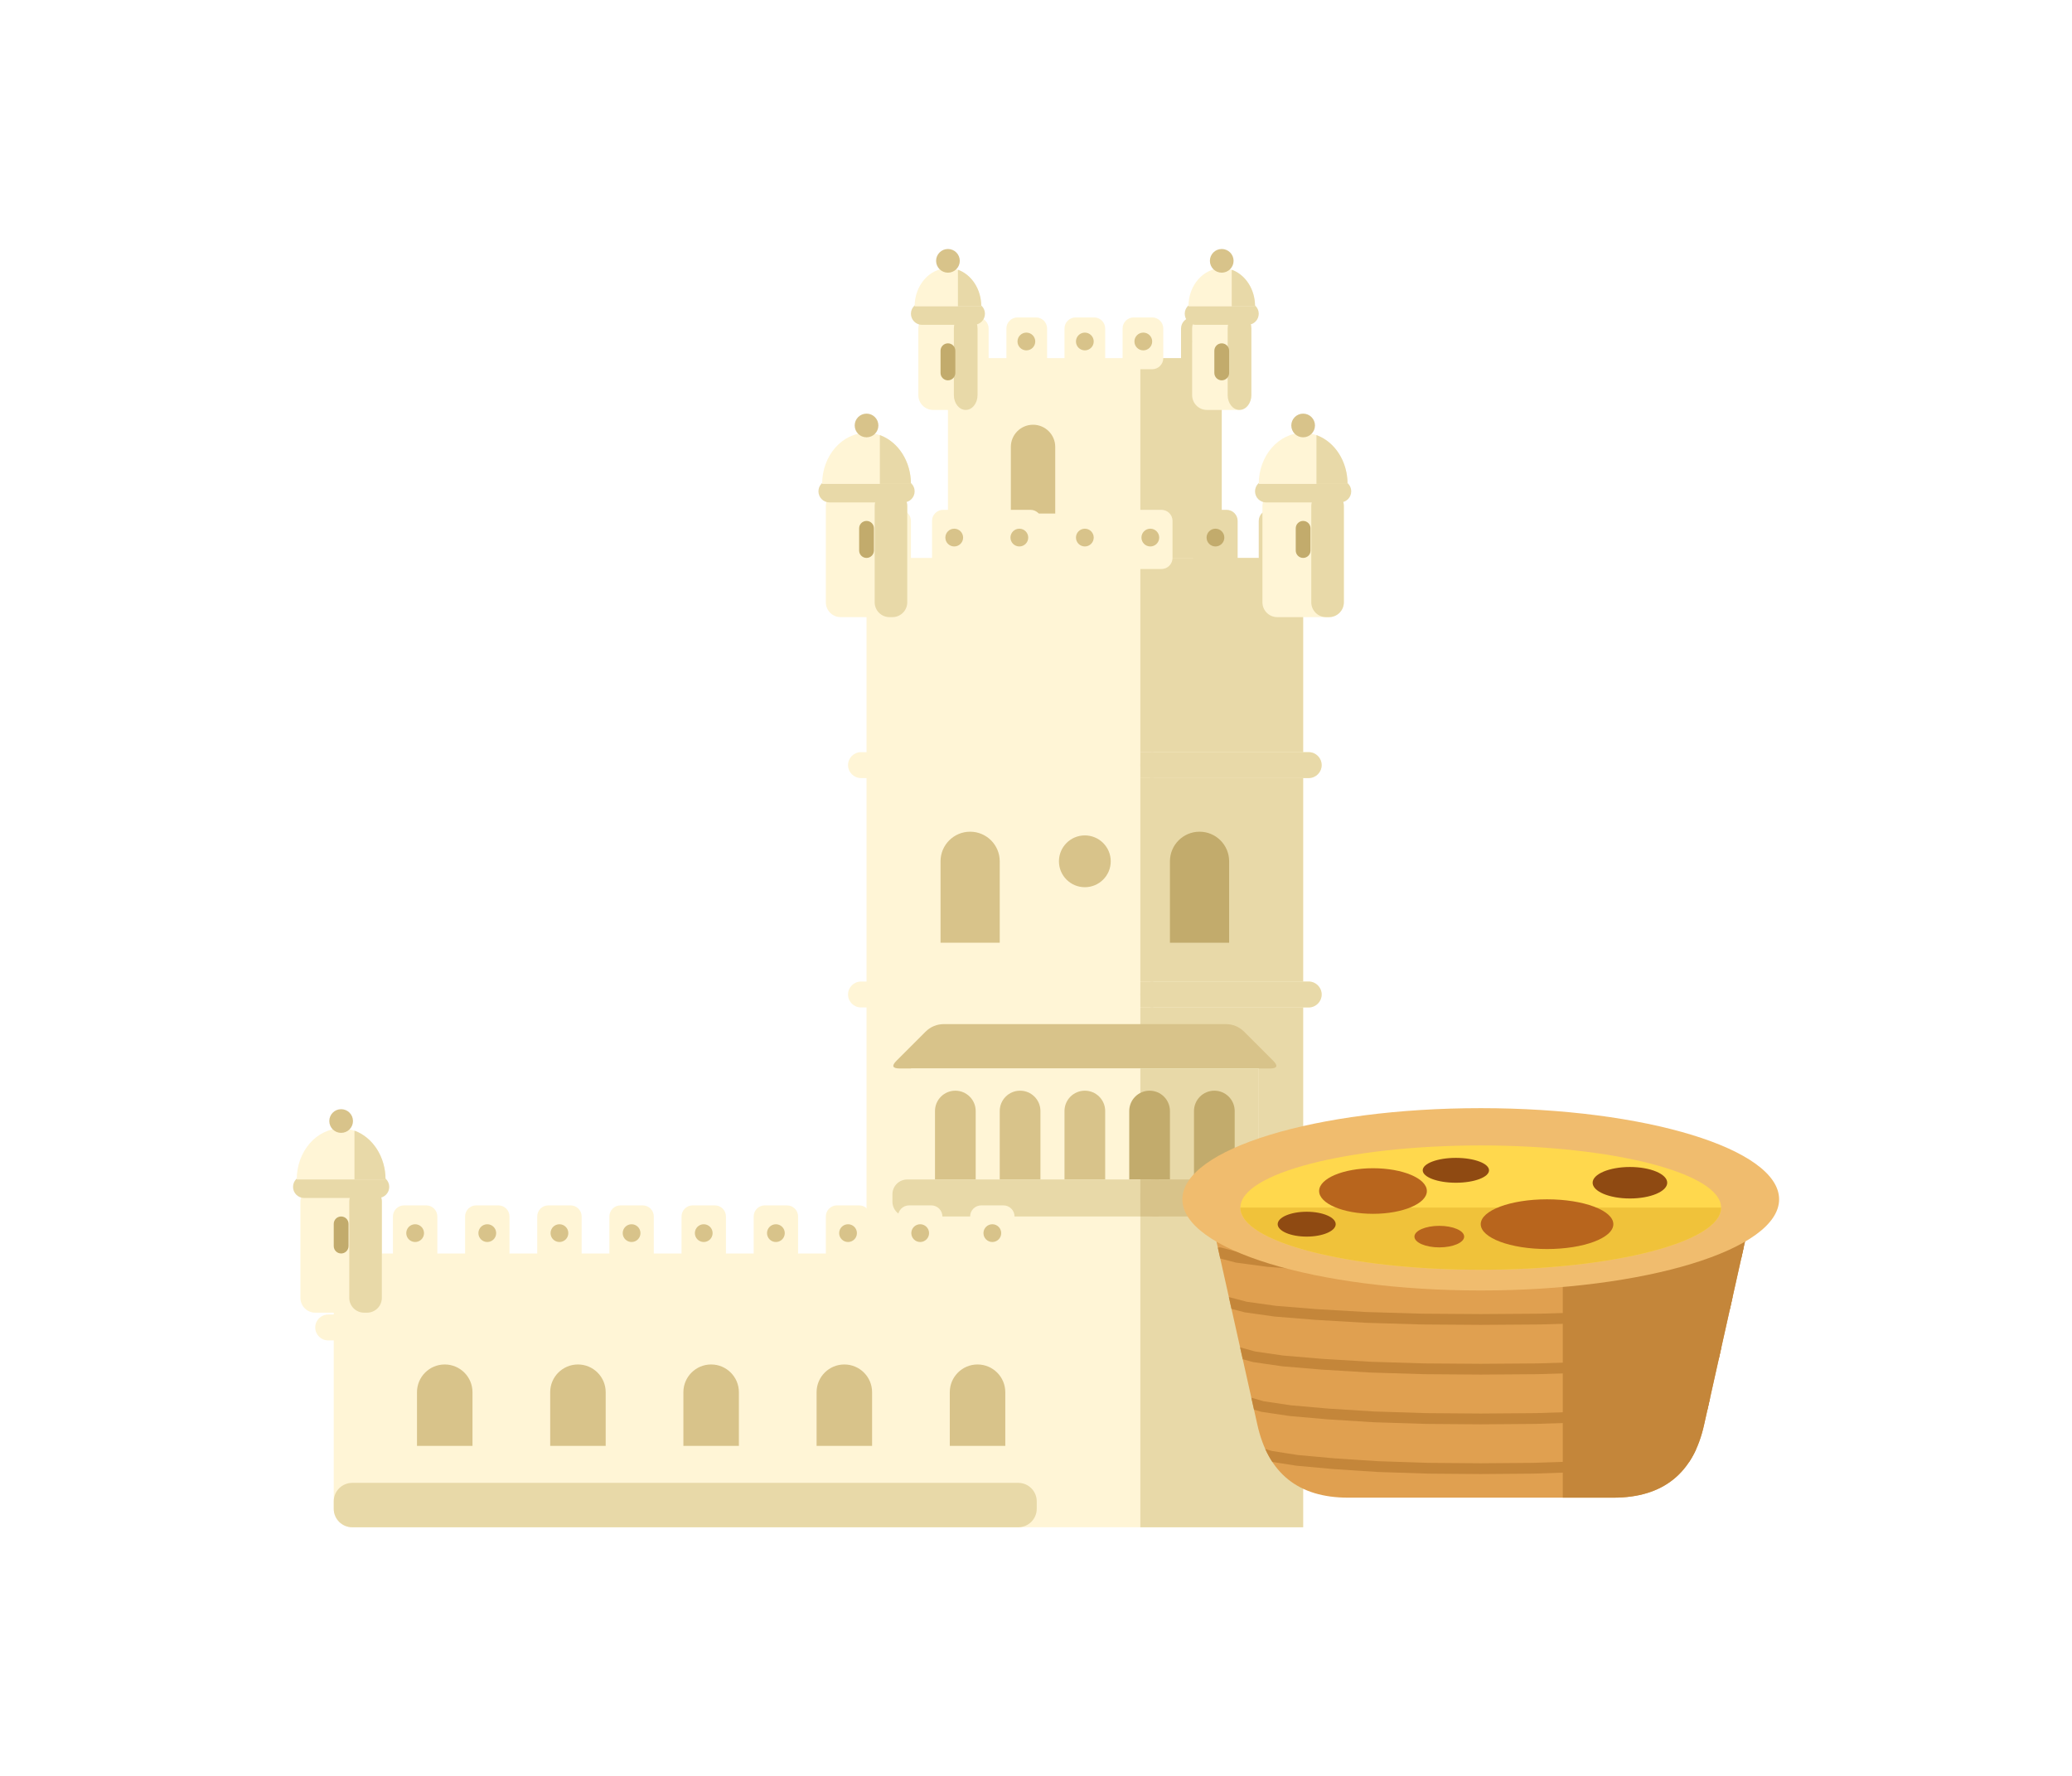
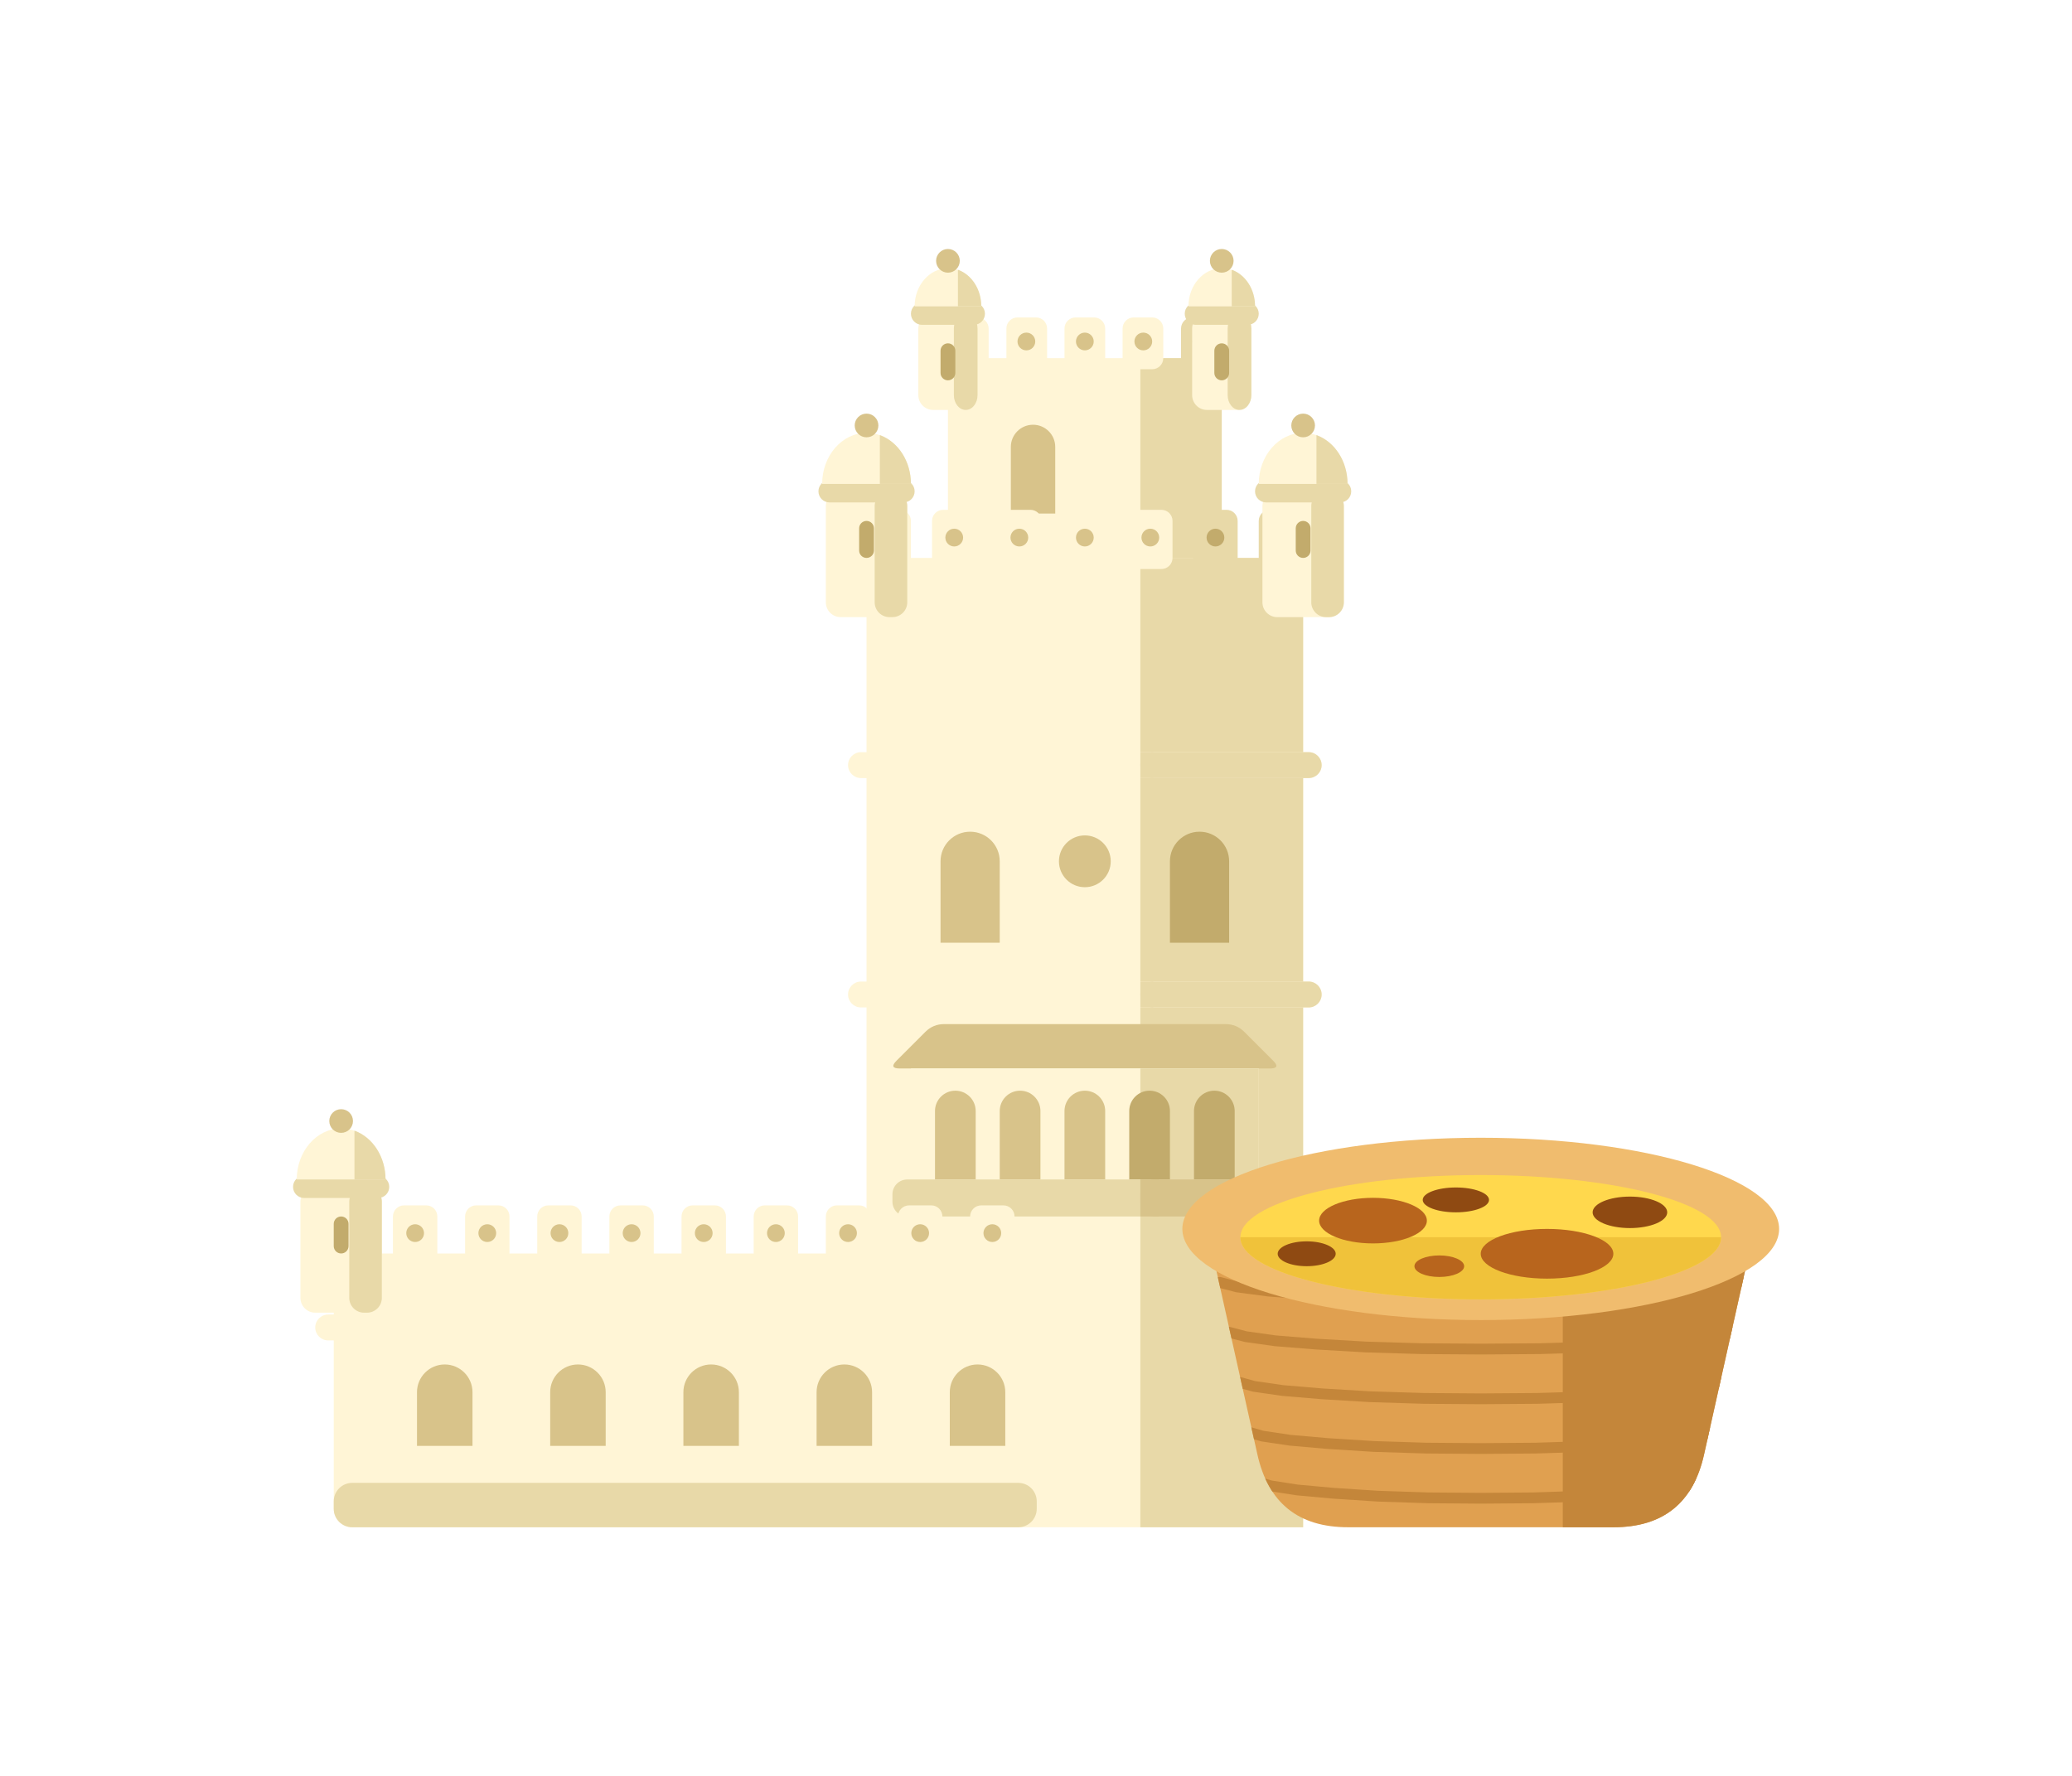
<svg xmlns="http://www.w3.org/2000/svg" viewBox="0 0 560 480" width="560" height="480">
  <g transform="translate(-9.8 -7.2)">
    <rect x="266" y="104" width="74" height="58" fill="#FFF5D6" />
    <rect x="318" y="104" width="22" height="58" fill="#E8D9A8" />
    <rect x="266" y="93" width="11" height="14" rx="3" fill="#FFF5D6" />
    <circle cx="271.5" cy="99.5" r="2.4" fill="#D8C38A" />
    <rect x="281.8" y="93" width="11" height="14" rx="3" fill="#FFF5D6" />
    <circle cx="287.2" cy="99.5" r="2.4" fill="#D8C38A" />
    <rect x="297.5" y="93" width="11" height="14" rx="3" fill="#FFF5D6" />
    <circle cx="303" cy="99.5" r="2.4" fill="#D8C38A" />
    <rect x="313.2" y="93" width="11" height="14" rx="3" fill="#FFF5D6" />
    <circle cx="318.8" cy="99.5" r="2.4" fill="#D8C38A" />
    <rect x="329" y="93" width="11" height="14" rx="3" fill="#E8D9A8" />
    <circle cx="334.5" cy="99.5" r="2.4" fill="#C2AB6C" />
    <path d="M283 146V128A6 6 0 0 1 295 128V146Z" fill="#D8C38A" />
    <rect x="258" y="92" width="16" height="26" rx="4" fill="#FFF5D6" />
    <rect x="267.6" y="92" width="6.4" height="26" rx="4" fill="#E8D9A8" />
    <rect x="256" y="89" width="20" height="6" rx="3" fill="#E8D9A8" />
    <rect x="264" y="100" width="4" height="10" rx="2" fill="#C2AB6C" />
    <path d="M257 90A9 10.3 0 0 1 275 90Z" fill="#FFF5D6" />
    <path d="M268.7 80.1A9 10.3 0 0 1 275 90H268.7Z" fill="#E8D9A8" />
    <circle cx="266" cy="77.7" r="3.2" fill="#D8C38A" />
    <rect x="332" y="92" width="16" height="26" rx="4" fill="#FFF5D6" />
    <rect x="341.6" y="92" width="6.4" height="26" rx="4" fill="#E8D9A8" />
    <rect x="330" y="89" width="20" height="6" rx="3" fill="#E8D9A8" />
    <rect x="338" y="100" width="4" height="10" rx="2" fill="#C2AB6C" />
    <path d="M331 90A9 10.3 0 0 1 349 90Z" fill="#FFF5D6" />
    <path d="M342.7 80.1A9 10.3 0 0 1 349 90H342.7Z" fill="#E8D9A8" />
    <circle cx="340" cy="77.7" r="3.2" fill="#D8C38A" />
    <rect x="244" y="158" width="118" height="262" fill="#FFF5D6" />
    <rect x="318" y="158" width="44" height="262" fill="#E8D9A8" />
    <rect x="244" y="145" width="12" height="16" rx="3" fill="#FFF5D6" />
    <circle cx="250" cy="152.5" r="2.4" fill="#D8C38A" />
    <rect x="261.7" y="145" width="12" height="16" rx="3" fill="#FFF5D6" />
    <circle cx="267.7" cy="152.5" r="2.4" fill="#D8C38A" />
    <rect x="279.3" y="145" width="12" height="16" rx="3" fill="#FFF5D6" />
    <circle cx="285.3" cy="152.5" r="2.4" fill="#D8C38A" />
    <rect x="297" y="145" width="12" height="16" rx="3" fill="#FFF5D6" />
    <circle cx="303" cy="152.5" r="2.4" fill="#D8C38A" />
    <rect x="314.7" y="145" width="12" height="16" rx="3" fill="#FFF5D6" />
    <circle cx="320.7" cy="152.5" r="2.4" fill="#D8C38A" />
    <rect x="332.3" y="145" width="12" height="16" rx="3" fill="#E8D9A8" />
    <circle cx="338.3" cy="152.5" r="2.4" fill="#C2AB6C" />
    <rect x="350" y="145" width="12" height="16" rx="3" fill="#E8D9A8" />
    <circle cx="356" cy="152.5" r="2.4" fill="#C2AB6C" />
    <rect x="239" y="210.5" width="128" height="7" rx="3.5" fill="#FFF5D6" />
    <rect x="318" y="210.5" width="49" height="7" rx="3.5" fill="#E8D9A8" />
    <rect x="318" y="210.5" width="3.5" height="7" fill="#E8D9A8" />
    <rect x="239" y="272.5" width="128" height="7" rx="3.5" fill="#FFF5D6" />
    <rect x="318" y="272.5" width="49" height="7" rx="3.5" fill="#E8D9A8" />
    <rect x="318" y="272.5" width="3.5" height="7" fill="#E8D9A8" />
    <path d="M264 262V240A8 8 0 0 1 280 240V262Z" fill="#D8C38A" />
    <path d="M326 262V240A8 8 0 0 1 342 240V262Z" fill="#C2AB6C" />
    <circle cx="303" cy="240" r="7" fill="#D8C38A" />
    <path d="M253 296Q250 296 252.1 293.9L259.9 286.1Q262 284 265 284L341 284Q344 284 346.1 286.1L353.9 293.9Q356 296 353 296Z" fill="#D8C38A" />
    <rect x="256" y="296" width="94" height="36" fill="#FFF5D6" />
    <rect x="318" y="296" width="32" height="36" fill="#E8D9A8" />
    <path d="M262.5 326V307.5A5.5 5.5 0 0 1 273.5 307.5V326Z" fill="#D8C38A" />
    <path d="M280 326V307.5A5.5 5.5 0 0 1 291 307.5V326Z" fill="#D8C38A" />
    <path d="M297.5 326V307.5A5.5 5.5 0 0 1 308.5 307.5V326Z" fill="#D8C38A" />
    <path d="M315 326V307.5A5.5 5.5 0 0 1 326 307.5V326Z" fill="#C2AB6C" />
    <path d="M332.5 326V307.5A5.5 5.5 0 0 1 343.5 307.5V326Z" fill="#C2AB6C" />
    <rect x="251" y="326" width="104" height="10" rx="4" fill="#E8D9A8" />
    <rect x="318" y="326" width="37" height="10" rx="4" fill="#D8C38A" />
    <rect x="318" y="326" width="5" height="10" fill="#D8C38A" />
    <rect x="233" y="140" width="22" height="34" rx="4" fill="#FFF5D6" />
    <rect x="246.2" y="140" width="8.8" height="34" rx="4" fill="#E8D9A8" />
    <rect x="231" y="137" width="26" height="6" rx="3" fill="#E8D9A8" />
    <rect x="242" y="148" width="4" height="10" rx="2" fill="#C2AB6C" />
    <path d="M232 138A12 13.8 0 0 1 256 138Z" fill="#FFF5D6" />
    <path d="M247.6 124.8A12 13.8 0 0 1 256 138H247.6Z" fill="#E8D9A8" />
    <circle cx="244" cy="122.2" r="3.2" fill="#D8C38A" />
    <rect x="351" y="140" width="22" height="34" rx="4" fill="#FFF5D6" />
    <rect x="364.2" y="140" width="8.8" height="34" rx="4" fill="#E8D9A8" />
    <rect x="349" y="137" width="26" height="6" rx="3" fill="#E8D9A8" />
    <rect x="360" y="148" width="4" height="10" rx="2" fill="#C2AB6C" />
    <path d="M350 138A12 13.8 0 0 1 374 138Z" fill="#FFF5D6" />
    <path d="M365.6 124.8A12 13.8 0 0 1 374 138H365.6Z" fill="#E8D9A8" />
    <circle cx="362" cy="122.2" r="3.2" fill="#D8C38A" />
    <rect x="100" y="346" width="190" height="74" rx="5" fill="#FFF5D6" />
    <rect x="100" y="408" width="190" height="12" rx="5" fill="#E8D9A8" />
    <rect x="116" y="333" width="12" height="16" rx="3" fill="#FFF5D6" />
    <circle cx="122" cy="340.5" r="2.4" fill="#D8C38A" />
    <rect x="135.5" y="333" width="12" height="16" rx="3" fill="#FFF5D6" />
    <circle cx="141.5" cy="340.5" r="2.4" fill="#D8C38A" />
    <rect x="155" y="333" width="12" height="16" rx="3" fill="#FFF5D6" />
    <circle cx="161" cy="340.5" r="2.4" fill="#D8C38A" />
    <rect x="174.5" y="333" width="12" height="16" rx="3" fill="#FFF5D6" />
    <circle cx="180.5" cy="340.5" r="2.4" fill="#D8C38A" />
    <rect x="194" y="333" width="12" height="16" rx="3" fill="#FFF5D6" />
    <circle cx="200" cy="340.5" r="2.4" fill="#D8C38A" />
    <rect x="213.5" y="333" width="12" height="16" rx="3" fill="#FFF5D6" />
    <circle cx="219.5" cy="340.5" r="2.4" fill="#D8C38A" />
    <rect x="233" y="333" width="12" height="16" rx="3" fill="#FFF5D6" />
    <circle cx="239" cy="340.5" r="2.4" fill="#D8C38A" />
    <rect x="252.5" y="333" width="12" height="16" rx="3" fill="#FFF5D6" />
    <circle cx="258.5" cy="340.5" r="2.4" fill="#D8C38A" />
    <rect x="272" y="333" width="12" height="16" rx="3" fill="#FFF5D6" />
    <circle cx="278" cy="340.5" r="2.4" fill="#D8C38A" />
    <rect x="95" y="362.5" width="200" height="7" rx="3.5" fill="#FFF5D6" />
    <path d="M122.5 398V383.5A7.5 7.5 0 0 1 137.5 383.5V398Z" fill="#D8C38A" />
    <path d="M158.5 398V383.5A7.5 7.5 0 0 1 173.5 383.5V398Z" fill="#D8C38A" />
    <path d="M194.5 398V383.5A7.5 7.5 0 0 1 209.5 383.5V398Z" fill="#D8C38A" />
    <path d="M230.5 398V383.5A7.5 7.5 0 0 1 245.5 383.5V398Z" fill="#D8C38A" />
    <path d="M266.5 398V383.5A7.5 7.5 0 0 1 281.5 383.5V398Z" fill="#D8C38A" />
    <rect x="91" y="328" width="22" height="34" rx="4" fill="#FFF5D6" />
    <rect x="104.2" y="328" width="8.8" height="34" rx="4" fill="#E8D9A8" />
    <rect x="89" y="325" width="26" height="6" rx="3" fill="#E8D9A8" />
    <rect x="100" y="336" width="4" height="10" rx="2" fill="#C2AB6C" />
    <path d="M90 326A12 13.8 0 0 1 114 326Z" fill="#FFF5D6" />
    <path d="M105.6 312.8A12 13.8 0 0 1 114 326H105.6Z" fill="#E8D9A8" />
    <circle cx="102" cy="310.2" r="3.2" fill="#D8C38A" />
-     <g transform="translate(410 412) scale(1.12)">
+     <g transform="translate(410 420) scale(1.12)">
      <path d="M-65.6 -70Q-66 -72 -64 -72L64 -72Q66 -72 65.6 -70L53.9 -17.6Q50 0 32 0L-32 0Q-50 0 -53.9 -17.6Z" fill="#E0A050" />
      <clipPath id="pt1">
        <path d="M-65.6 -70Q-66 -72 -64 -72L64 -72Q66 -72 65.6 -70L53.9 -17.6Q50 0 32 0L-32 0Q-50 0 -53.9 -17.6Z" />
      </clipPath>
      <g clip-path="url(#pt1)">
        <rect x="19.8" y="-74" width="66" height="76" fill="#C4863A" />
        <path d="M63 -59.1L58.8 -58L51.3 -57L41.1 -56.2L28.7 -55.5L14.8 -55.1L0 -55L-14.8 -55.1L-28.7 -55.5L-41.1 -56.2L-51.3 -57L-58.8 -58L-63 -59.1" fill="none" stroke="#C4863A" stroke-width="2.6" stroke-linecap="round" stroke-linejoin="round" />
        <path d="M60.9 -47.1L56.7 -46L49.6 -45L39.7 -44.2L27.7 -43.5L14.3 -43.1L0 -43L-14.3 -43.1L-27.7 -43.5L-39.7 -44.2L-49.6 -45L-56.7 -46L-60.9 -47.1" fill="none" stroke="#C4863A" stroke-width="2.6" stroke-linecap="round" stroke-linejoin="round" />
        <path d="M58.7 -35.1L54.7 -34L47.8 -33L38.3 -32.2L26.7 -31.5L13.7 -31.1L0 -31L-13.7 -31.1L-26.7 -31.5L-38.3 -32.2L-47.8 -33L-54.7 -34L-58.7 -35.1" fill="none" stroke="#C4863A" stroke-width="2.6" stroke-linecap="round" stroke-linejoin="round" />
        <path d="M56.5 -23.1L52.7 -22L46 -21L36.9 -20.2L25.8 -19.5L13.2 -19.1L0 -19L-13.2 -19.1L-25.8 -19.5L-36.9 -20.2L-46 -21L-52.7 -22L-56.5 -23.1" fill="none" stroke="#C4863A" stroke-width="2.6" stroke-linecap="round" stroke-linejoin="round" />
        <path d="M54.4 -11.1L50.7 -10L44.3 -9L35.5 -8.2L24.8 -7.5L12.7 -7.1L0 -7L-12.7 -7.1L-24.8 -7.5L-35.5 -8.2L-44.3 -9L-50.7 -10L-54.4 -11.1" fill="none" stroke="#C4863A" stroke-width="2.6" stroke-linecap="round" stroke-linejoin="round" />
      </g>
      <ellipse cx="0" cy="-72" rx="72" ry="22" fill="#F0BC6E" />
      <ellipse cx="0" cy="-70" rx="58" ry="15" fill="#FFD84D" />
      <path d="M58 -70A58 15 0 0 1 -58 -70Z" fill="#F0C23A" />
      <ellipse cx="-26" cy="-74" rx="13" ry="5.5" fill="#B8651D" />
      <ellipse cx="16" cy="-66" rx="16" ry="6" fill="#B8651D" />
      <ellipse cx="36" cy="-76" rx="9" ry="3.8" fill="#8F4A12" />
      <ellipse cx="-6" cy="-79" rx="8" ry="3" fill="#8F4A12" />
      <ellipse cx="-42" cy="-66" rx="7" ry="3" fill="#8F4A12" />
      <ellipse cx="-10" cy="-63" rx="6" ry="2.6" fill="#B8651D" />
    </g>
  </g>
</svg>
